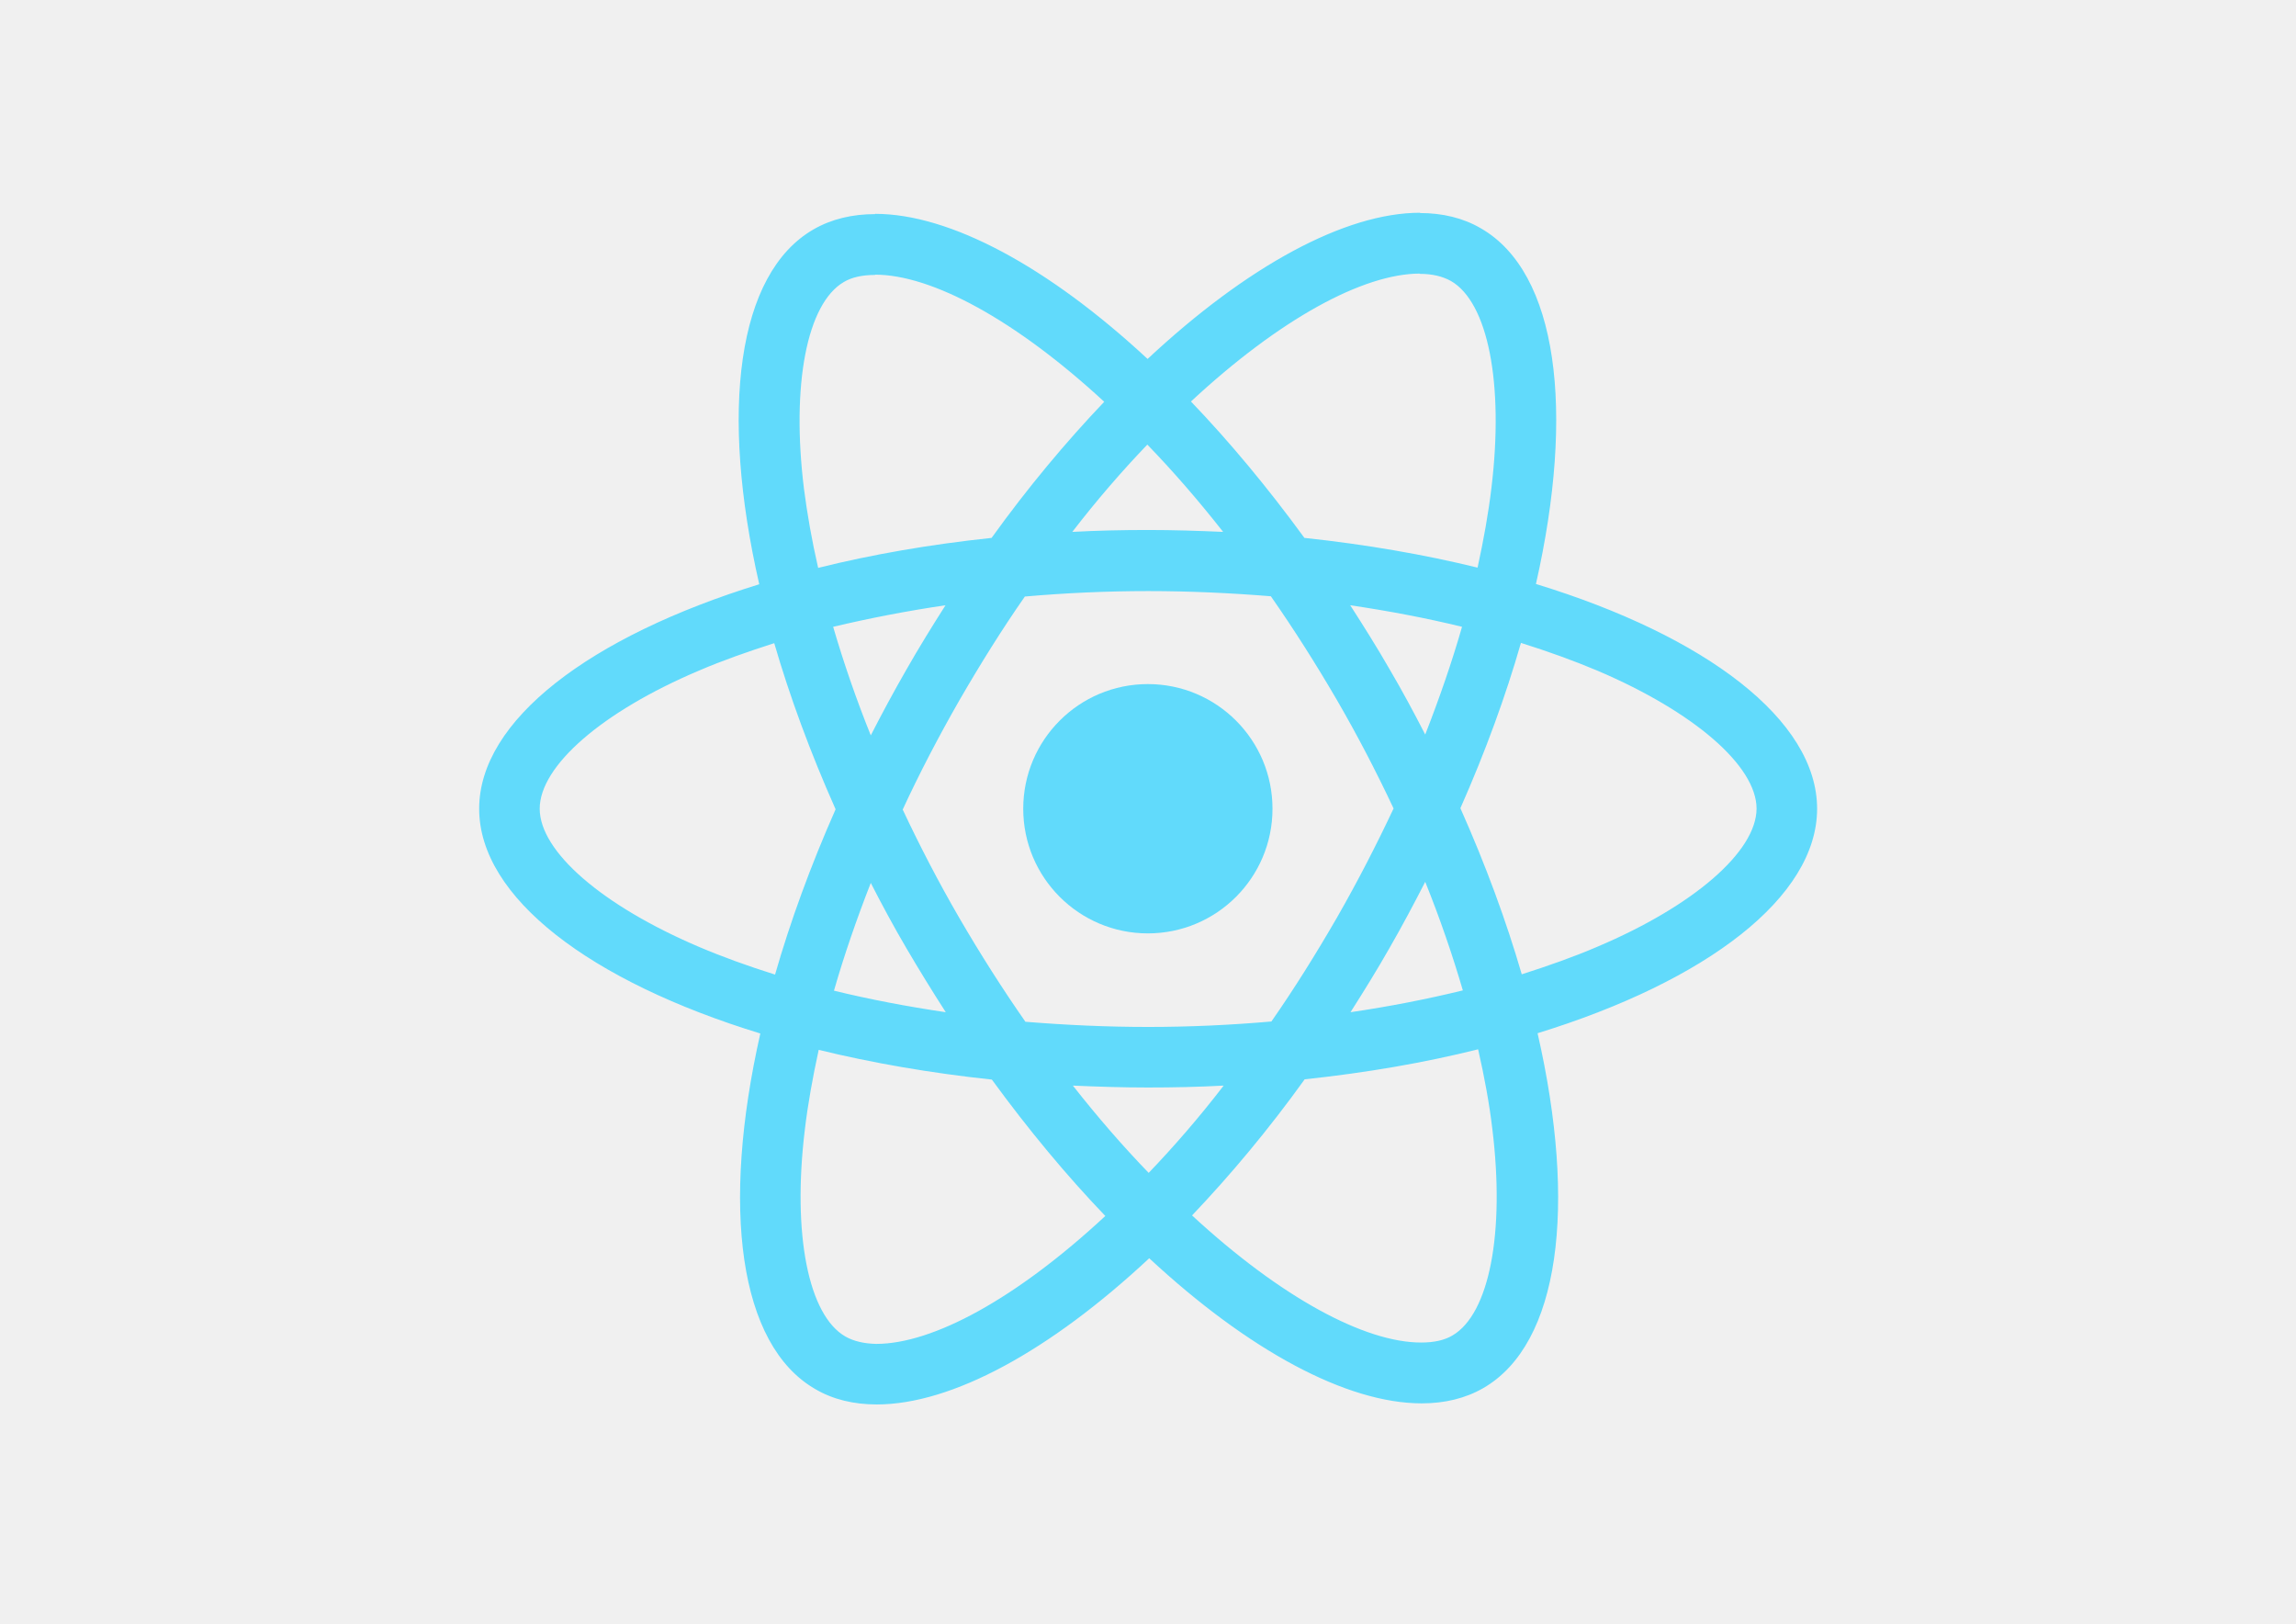
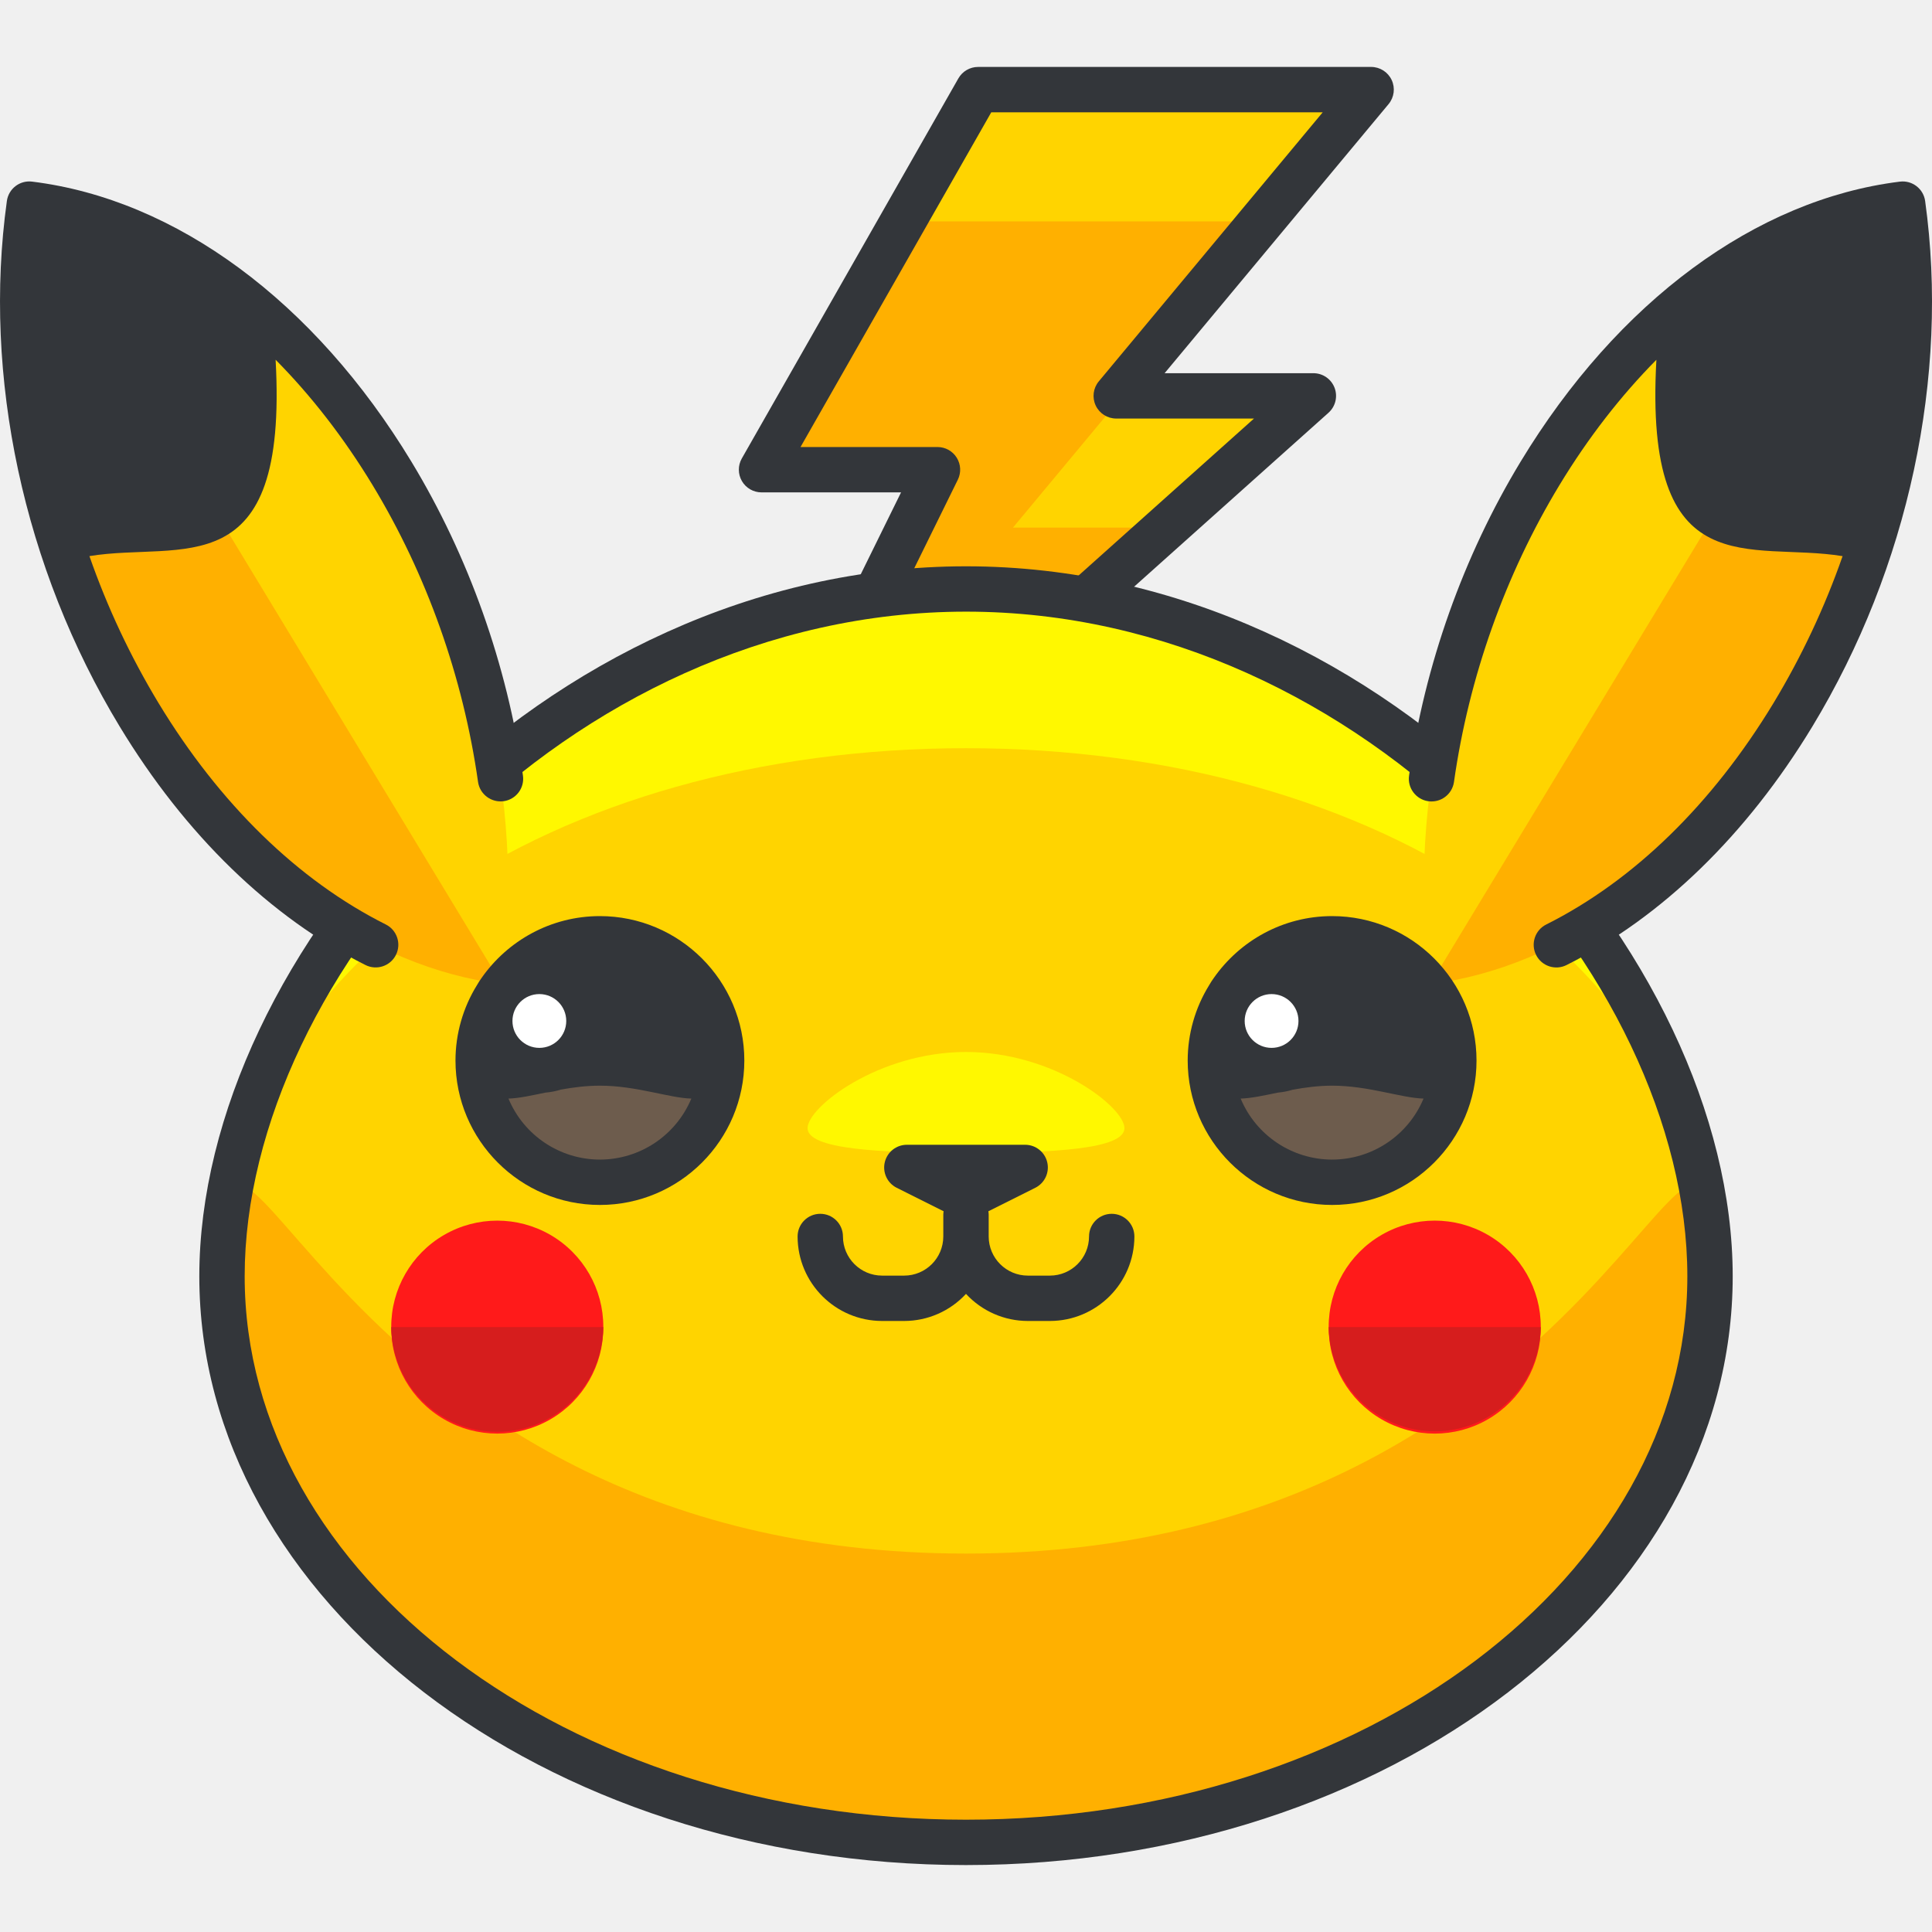
- <svg xmlns="http://www.w3.org/2000/svg" viewBox="0 0 841.9 595.3">
-   <g fill="#61DAFB">
-     <path d="M666.3 296.5c0-32.5-40.7-63.3-103.1-82.4 14.4-63.6 8-114.2-20.2-130.4-6.5-3.8-14.1-5.6-22.4-5.6v22.3c4.6 0 8.3.9 11.4 2.6 13.6 7.8 19.5 37.5 14.9 75.7-1.1 9.4-2.9 19.3-5.1 29.4-19.6-4.8-41-8.5-63.5-10.9-13.5-18.5-27.5-35.3-41.6-50 32.6-30.3 63.2-46.9 84-46.9V78c-27.5 0-63.5 19.6-99.9 53.6-36.4-33.8-72.4-53.2-99.9-53.2v22.3c20.7 0 51.4 16.5 84 46.6-14 14.7-28 31.4-41.3 49.9-22.6 2.4-44 6.1-63.6 11-2.3-10-4-19.7-5.2-29-4.7-38.2 1.1-67.9 14.6-75.8 3-1.8 6.9-2.6 11.5-2.6V78.5c-8.4 0-16 1.8-22.6 5.6-28.1 16.2-34.4 66.7-19.9 130.1-62.2 19.2-102.7 49.9-102.7 82.3 0 32.5 40.7 63.3 103.1 82.4-14.4 63.6-8 114.2 20.2 130.4 6.5 3.8 14.1 5.6 22.5 5.6 27.5 0 63.5-19.6 99.9-53.6 36.4 33.8 72.4 53.2 99.9 53.2 8.4 0 16-1.8 22.6-5.6 28.1-16.2 34.4-66.7 19.9-130.1 62-19.1 102.5-49.9 102.5-82.3zm-130.2-66.7c-3.7 12.9-8.3 26.2-13.5 39.5-4.1-8-8.4-16-13.1-24-4.6-8-9.5-15.8-14.4-23.4 14.2 2.1 27.9 4.7 41 7.9zm-45.8 106.5c-7.8 13.5-15.8 26.3-24.1 38.2-14.9 1.3-30 2-45.2 2-15.1 0-30.2-.7-45-1.9-8.3-11.9-16.4-24.6-24.2-38-7.6-13.1-14.5-26.4-20.8-39.8 6.2-13.4 13.2-26.8 20.7-39.9 7.8-13.5 15.8-26.3 24.1-38.2 14.9-1.3 30-2 45.2-2 15.1 0 30.2.7 45 1.9 8.3 11.9 16.4 24.6 24.2 38 7.6 13.1 14.5 26.4 20.8 39.8-6.3 13.4-13.2 26.8-20.7 39.9zm32.3-13c5.4 13.4 10 26.8 13.8 39.8-13.1 3.2-26.9 5.9-41.2 8 4.9-7.7 9.8-15.6 14.4-23.7 4.6-8 8.9-16.1 13-24.1zM421.2 430c-9.3-9.6-18.6-20.3-27.8-32 9 .4 18.2.7 27.5.7 9.4 0 18.7-.2 27.8-.7-9 11.7-18.3 22.4-27.5 32zm-74.4-58.9c-14.2-2.1-27.9-4.7-41-7.9 3.7-12.9 8.3-26.2 13.5-39.5 4.1 8 8.4 16 13.1 24 4.7 8 9.5 15.8 14.4 23.4zM420.7 163c9.3 9.6 18.6 20.3 27.8 32-9-.4-18.2-.7-27.5-.7-9.4 0-18.7.2-27.8.7 9-11.7 18.3-22.4 27.5-32zm-74 58.9c-4.9 7.7-9.8 15.6-14.4 23.7-4.6 8-8.9 16-13 24-5.4-13.4-10-26.8-13.8-39.8 13.1-3.1 26.9-5.8 41.2-7.9zm-90.5 125.2c-35.4-15.1-58.3-34.9-58.3-50.6 0-15.7 22.9-35.6 58.3-50.6 8.6-3.7 18-7 27.7-10.1 5.7 19.6 13.2 40 22.5 60.9-9.2 20.8-16.6 41.1-22.2 60.6-9.9-3.1-19.3-6.5-28-10.2zM310 490c-13.6-7.8-19.5-37.5-14.9-75.7 1.1-9.4 2.9-19.3 5.1-29.4 19.6 4.8 41 8.5 63.5 10.9 13.5 18.5 27.5 35.3 41.6 50-32.6 30.3-63.2 46.9-84 46.9-4.5-.1-8.3-1-11.3-2.7zm237.2-76.2c4.7 38.2-1.1 67.9-14.6 75.8-3 1.8-6.9 2.6-11.5 2.6-20.7 0-51.4-16.5-84-46.6 14-14.7 28-31.4 41.3-49.9 22.6-2.4 44-6.1 63.6-11 2.3 10.1 4.1 19.8 5.2 29.1zm38.5-66.7c-8.6 3.7-18 7-27.7 10.1-5.7-19.6-13.2-40-22.5-60.9 9.2-20.8 16.6-41.1 22.2-60.6 9.9 3.1 19.3 6.5 28.1 10.2 35.4 15.1 58.3 34.9 58.3 50.6-.1 15.7-23 35.6-58.4 50.6zM320.8 78.4z" />
-     <circle cx="420.9" cy="296.5" r="45.7" />
-     <path d="M520.5 78.1z" />
-   </g>
+ <svg xmlns="http://www.w3.org/2000/svg" t="1581326988446" class="icon" viewBox="0 0 1024 1024" version="1.1" p-id="2446" width="200" height="200">
+   <defs>
+     <style type="text/css" />
+   </defs>
+   <path d="M726.722 47.497H518.408L403.612 248.952h93.279l-122.368 248.623 321.58-287.754H591.628z" fill="#FFD400" p-id="2447" />
+   <path d="M478.612 117.336l-75 131.616h93.279l-122.368 248.623 243.527-217.915H536.879l58.115-69.839h-3.366l76.963-92.486z" fill="#FFB000" p-id="2448" />
+   <path d="M374.514 509.596a12.012 12.012 0 0 1-10.778-17.326l113.842-231.298h-73.958a12.028 12.028 0 0 1-10.45-17.967L507.958 41.551a12.037 12.037 0 0 1 10.45-6.074h208.315a12.02 12.02 0 0 1 9.24 19.714L617.272 197.801h78.83a12.012 12.012 0 0 1 8.014 20.98l-321.588 287.754a11.972 11.972 0 0 1-8.014 3.061z m49.781-272.664h72.596a12.012 12.012 0 0 1 10.778 17.326L412.643 447.33l251.997-225.488h-73.012a12.02 12.02 0 0 1-9.24-19.714l118.682-142.611H525.395L424.295 236.932z" fill="#33363A" p-id="2449" />
+   <path d="M906.348 676.456c0 165.69-176.557 300.039-394.344 300.039-217.795 0-394.344-134.357-394.344-300.039 0-165.722 176.549-364.292 394.344-364.292 217.787 0 394.344 198.578 394.344 364.292z" fill="#FFF800" p-id="2450" />
+   <path d="M906.348 676.456c0 165.69-176.557 300.039-394.344 300.039-217.795 0-394.344-134.357-394.344-300.039 0-165.722 176.549-279.901 394.344-279.901 217.787 0.008 394.344 114.186 394.344 279.901z" fill="#FFD400" p-id="2451" />
+   <path d="M595.98 597.938c0 11.163-37.592 13.166-83.975 13.166s-83.975-2.003-83.975-13.166c0-11.179 37.592-40.365 83.975-40.365S595.98 586.759 595.98 597.938z" fill="#FFF800" p-id="2452" />
+   <path d="M906.348 676.456c0 165.69-176.557 300.039-394.344 300.039-217.795 0-394.344-134.357-394.344-300.039 0-165.738 50.173 146.97 394.344 146.97S906.348 510.726 906.348 676.456z" fill="#FFB000" p-id="2453" />
+   <path d="M512.005 988.524c-224.07 0-406.364-139.99-406.364-312.059 0-170.45 181.261-376.313 406.364-376.313S918.369 506.014 918.369 676.456c0 172.077-182.294 312.067-406.364 312.067z m0-664.339c-211.785 0-382.323 192.712-382.323 352.272 0 158.814 171.508 288.019 382.323 288.019S894.328 835.279 894.328 676.456c0-159.56-170.546-352.272-382.323-352.272z" fill="#33363A" p-id="2454" />
+   <path d="M73.706 378.829c51.167 84.472 122.857 134.132 192.207 142.731 11.956-86.179-6.988-186.173-58.163-270.645C156.583 166.419 84.893 116.759 15.551 108.192c-11.964 86.147 6.988 186.165 58.155 270.637z" fill="#FFD400" p-id="2455" />
+   <path d="M15.551 108.192c-11.956 86.147 6.988 186.157 58.163 270.629 51.167 84.472 122.857 134.132 192.207 142.731L15.551 108.192z" fill="#FFB000" p-id="2456" />
+   <path d="M277.173 411.068c-8.342-58.772-28.793-116.31-59.133-166.395-51.424-84.897-124.692-138.989-201.022-148.413a11.996 11.996 0 0 0-13.375 10.273c-12.91 92.974 8.879 194.491 59.782 278.514 34.771 57.426 79.824 101.148 130.294 126.439a12.012 12.012 0 0 0 10.77-21.493c-46.407-23.264-88.07-63.861-120.493-117.408a415.299 415.299 0 0 1-36.598-77.837c48.883-8.014 105.436 16.965 98.68-104.073 18.736 18.928 36.085 41.166 51.4 66.449 28.681 47.329 48.002 101.725 55.895 157.316 0.938 6.571 7.044 11.099 13.591 10.209a12.004 12.004 0 0 0 10.209-13.583z" fill="#33363A" p-id="2457" />
+   <path d="M950.295 378.829c-51.167 84.472-122.857 134.132-192.207 142.731-11.956-86.179 6.98-186.173 58.163-270.645 51.175-84.488 122.865-134.148 192.215-142.707 11.948 86.131-6.988 186.149-58.171 270.621z" fill="#FFD400" p-id="2458" />
+   <path d="M1008.466 108.192c11.948 86.147-6.988 186.157-58.171 270.629-51.167 84.472-122.857 134.132-192.207 142.731l250.378-413.36z" fill="#FFB000" p-id="2459" />
+   <path d="M1020.366 106.541a12.012 12.012 0 0 0-13.375-10.273c-76.33 9.424-149.607 63.516-201.03 148.413-30.348 50.109-50.799 107.655-59.125 166.395a12.02 12.02 0 0 0 23.801 3.382c7.869-55.567 27.206-109.963 55.887-157.316 15.314-25.283 32.664-47.521 51.4-66.449-6.764 121.038 49.797 96.06 98.688 104.073a415.299 415.299 0 0 1-36.598 77.837c-32.439 53.563-74.102 94.16-120.493 117.408a12.02 12.02 0 1 0 10.77 21.493c50.454-25.283 95.507-69.006 130.294-126.439 50.895-84.015 72.692-185.532 59.782-278.522z" fill="#33363A" p-id="2460" />
+   <path d="M263.566 703.398m-56.2 0a56.2 56.2 0 1 0 112.399 0 56.2 56.2 0 1 0-112.399 0Z" fill="#FF1A1A" p-id="2461" />
+   <path d="M319.765 703.398a56.208 56.208 0 0 1-112.407 0" fill="#D61D1D" p-id="2462" />
+   <path d="M760.436 703.398m-56.208 0a56.208 56.208 0 1 0 112.415 0 56.208 56.208 0 1 0-112.415 0Z" fill="#FF1A1A" p-id="2463" />
+   <path d="M816.635 703.398a56.216 56.216 0 0 1-112.415 0" fill="#D61D1D" p-id="2464" />
+   <path d="M589.232 643.344a12.02 12.02 0 0 0-12.02 12.02 20.771 20.771 0 0 1-20.763 20.739h-11.668a20.771 20.771 0 0 1-20.755-20.739v-11.66c0-0.585-0.088-1.146-0.168-1.707l24.922-12.469a12.037 12.037 0 0 0-5.377-22.775h-62.803a12.037 12.037 0 0 0-5.377 22.775l24.914 12.469c-0.08 0.561-0.168 1.122-0.168 1.707v11.66a20.763 20.763 0 0 1-20.747 20.739h-11.676a20.771 20.771 0 0 1-20.763-20.739 12.02 12.02 0 0 0-24.041 0 44.844 44.844 0 0 0 44.804 44.78H479.221a44.628 44.628 0 0 0 32.776-14.36 44.644 44.644 0 0 0 32.784 14.36h11.668a44.844 44.844 0 0 0 44.804-44.78 12.02 12.02 0 0 0-12.02-12.02z" fill="#33363A" p-id="2465" />
+   <path d="M382.488 562.109a64.51 64.51 0 0 1-64.534 64.518 64.51 64.51 0 0 1-64.518-64.518 64.526 64.526 0 1 1 129.052 0z" fill="#6D5C4D" p-id="2466" />
+   <path d="M285.868 541.138m-26.293 0a26.293 26.293 0 1 0 52.586 0 26.293 26.293 0 1 0-52.586 0Z" fill="#FFFFFF" p-id="2467" />
+   <path d="M317.954 485.555c-26.004 0-48.987 13.062-62.827 32.944a38.786 38.786 0 0 0-2.292 3.582 76.042 76.042 0 0 0-11.419 40.028c0 42.208 34.33 76.538 76.538 76.538 42.216 0 76.554-34.33 76.554-76.538 0-42.216-34.346-76.554-76.554-76.554z m0 129.052a52.57 52.57 0 0 1-48.459-32.335c5.457-0.144 12.109-1.619 19.553-3.157 2.853-0.24 5.602-0.777 8.246-1.611 6.483-1.162 13.423-2.076 20.651-2.076 19.337 0 36.646 6.523 48.475 6.844a52.57 52.57 0 0 1-48.467 32.335z" fill="#33363A" p-id="2468" />
+   <path d="M285.868 541.138m-14.256 0a14.256 14.256 0 1 0 28.513 0 14.256 14.256 0 1 0-28.513 0Z" fill="#FFFFFF" p-id="2469" />
+   <path d="M770.557 562.109a64.502 64.502 0 0 1-64.518 64.518 64.51 64.51 0 0 1-64.526-64.518 64.526 64.526 0 1 1 129.044 0z" fill="#6D5C4D" p-id="2470" />
+   <path d="M673.952 541.138m-26.285 0a26.285 26.285 0 1 0 52.57 0 26.285 26.285 0 1 0-52.57 0Z" fill="#FFFFFF" p-id="2471" />
+   <path d="M706.047 485.555c-25.988 0-48.963 13.054-62.803 32.92a39.171 39.171 0 0 0-2.34 3.646 75.977 75.977 0 0 0-11.403 39.988c0 42.208 34.338 76.538 76.546 76.538s76.538-34.33 76.538-76.538c-0.008-42.216-34.338-76.554-76.538-76.554z m0 129.052a52.586 52.586 0 0 1-48.467-32.335c5.521-0.152 12.237-1.611 19.802-3.181 2.685-0.24 5.273-0.745 7.773-1.515 6.563-1.186 13.567-2.148 20.892-2.148 19.337 0 36.63 6.523 48.459 6.844a52.57 52.57 0 0 1-48.459 32.335z" fill="#33363A" p-id="2472" />
+   <path d="M673.96 541.138m-14.256 0a14.256 14.256 0 1 0 28.513 0 14.256 14.256 0 1 0-28.513 0Z" fill="#FFFFFF" p-id="2473" />
</svg>
